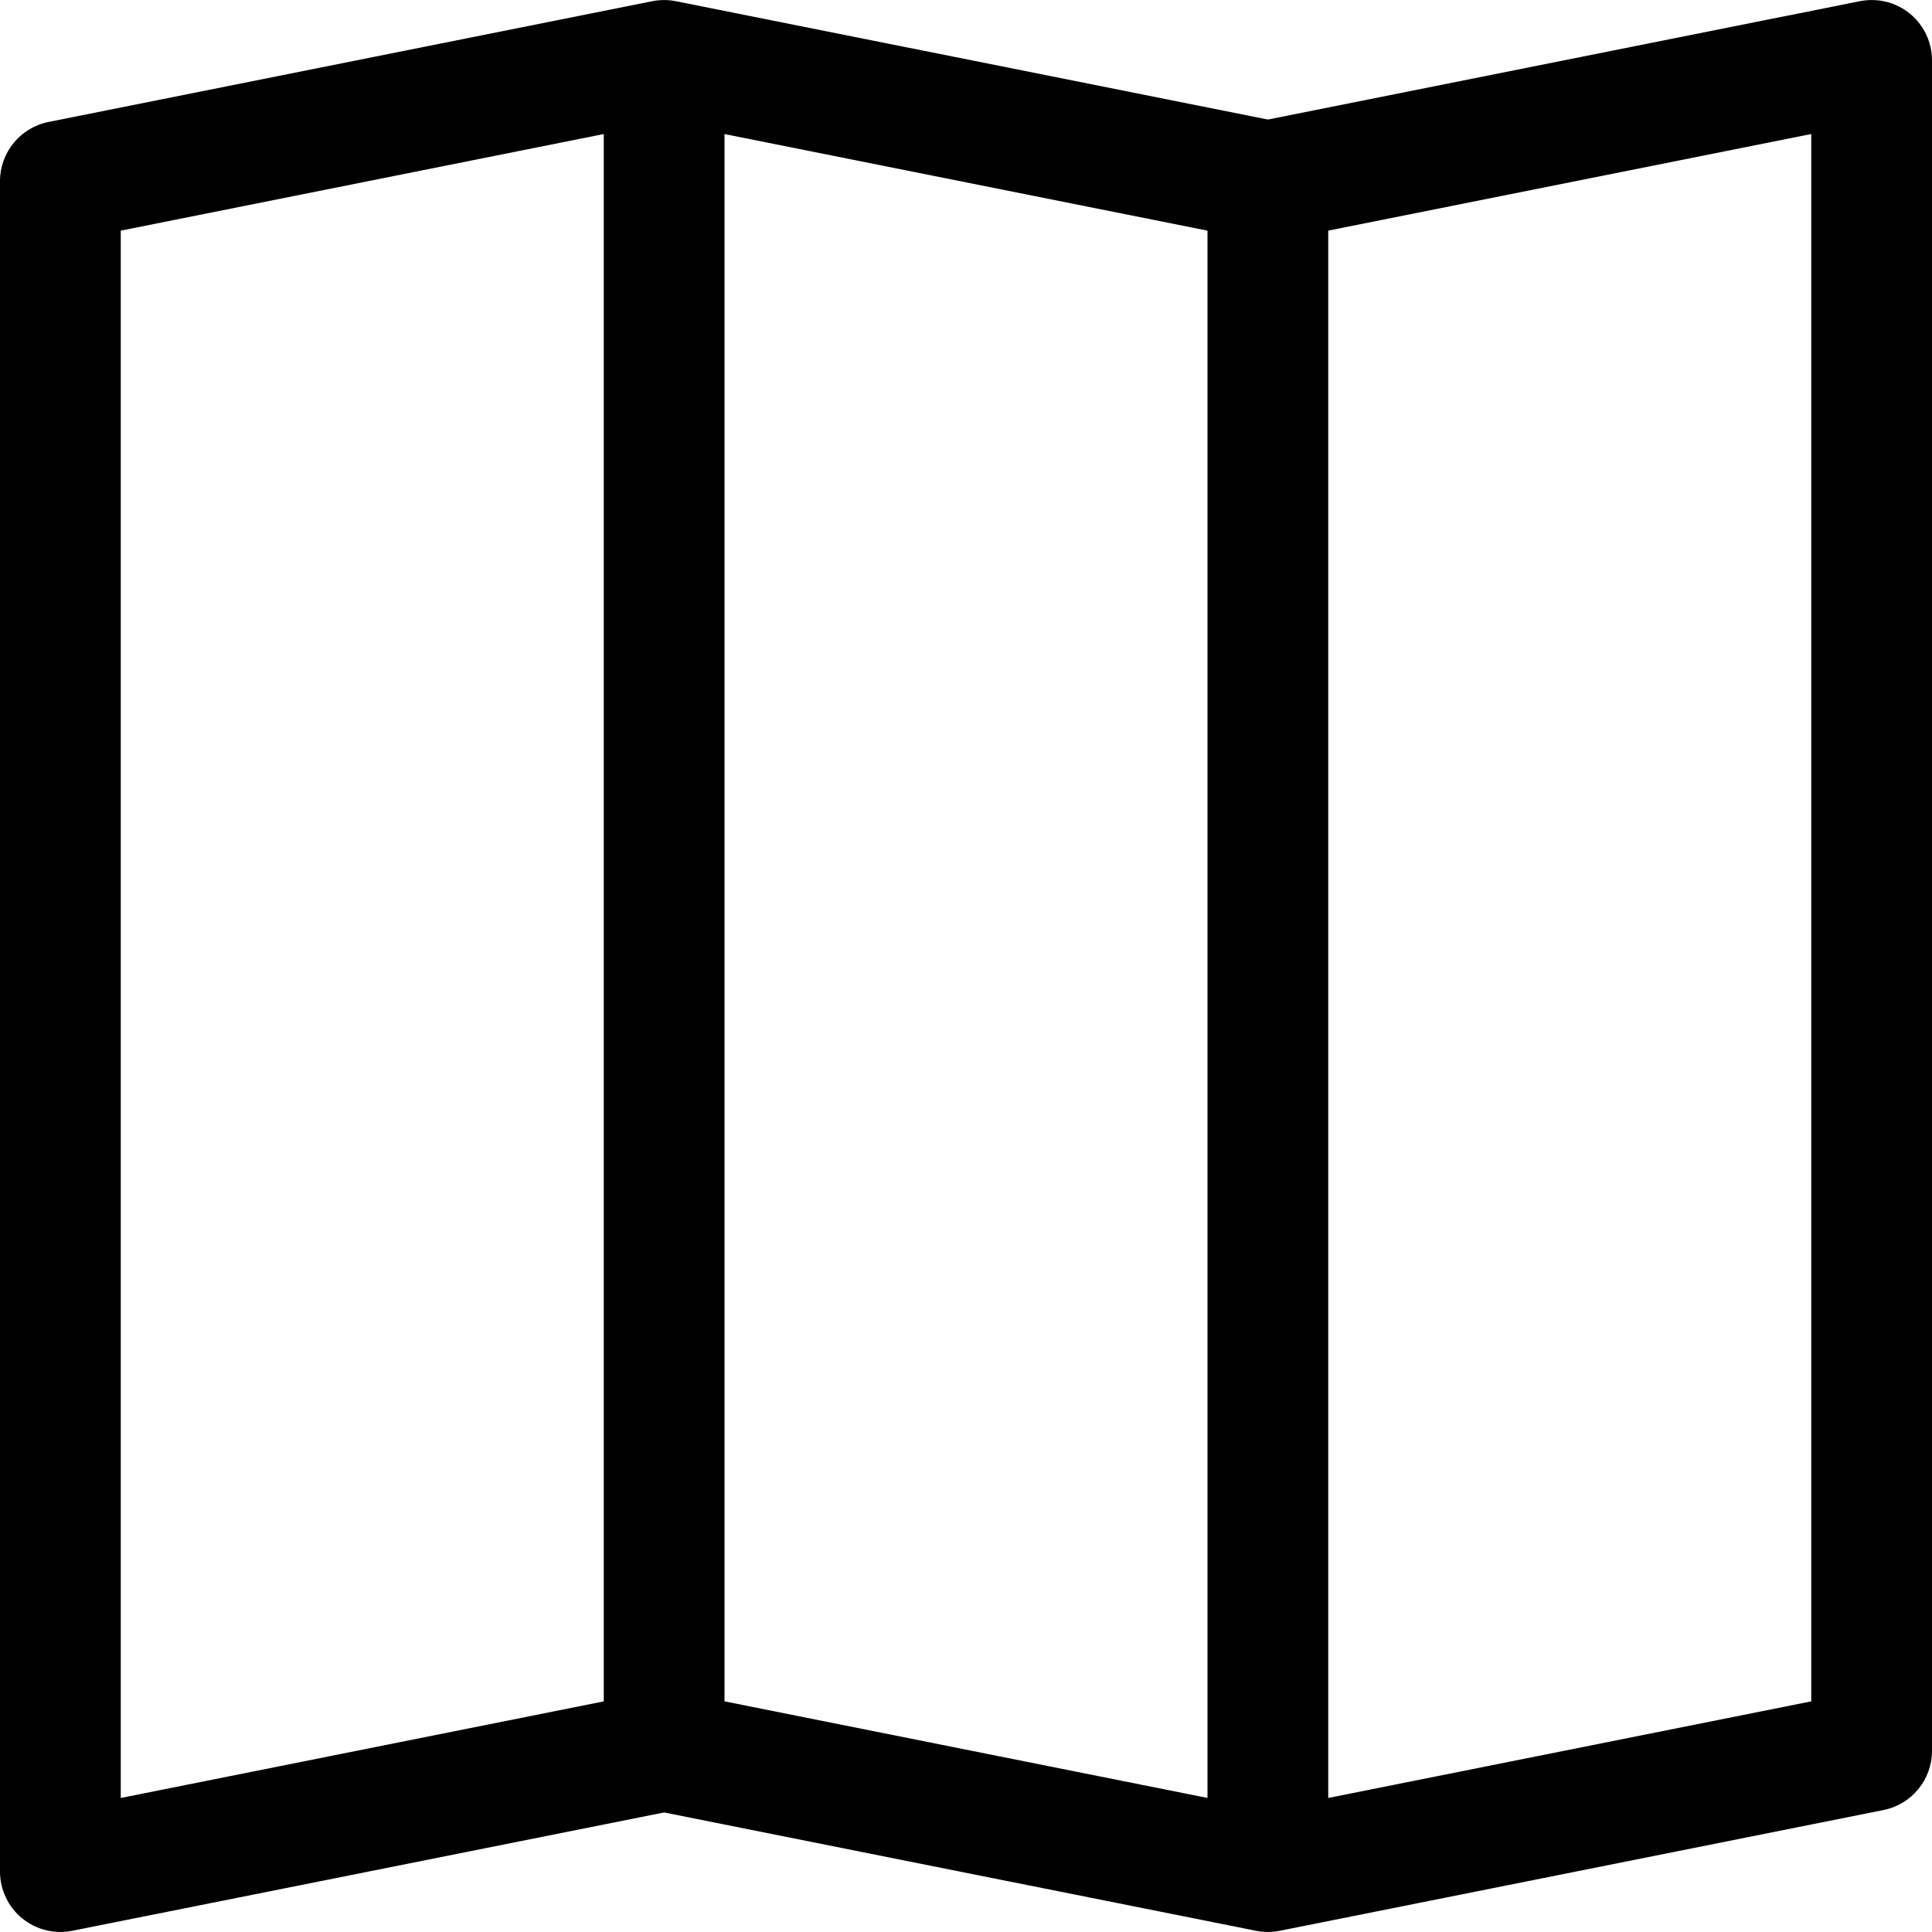
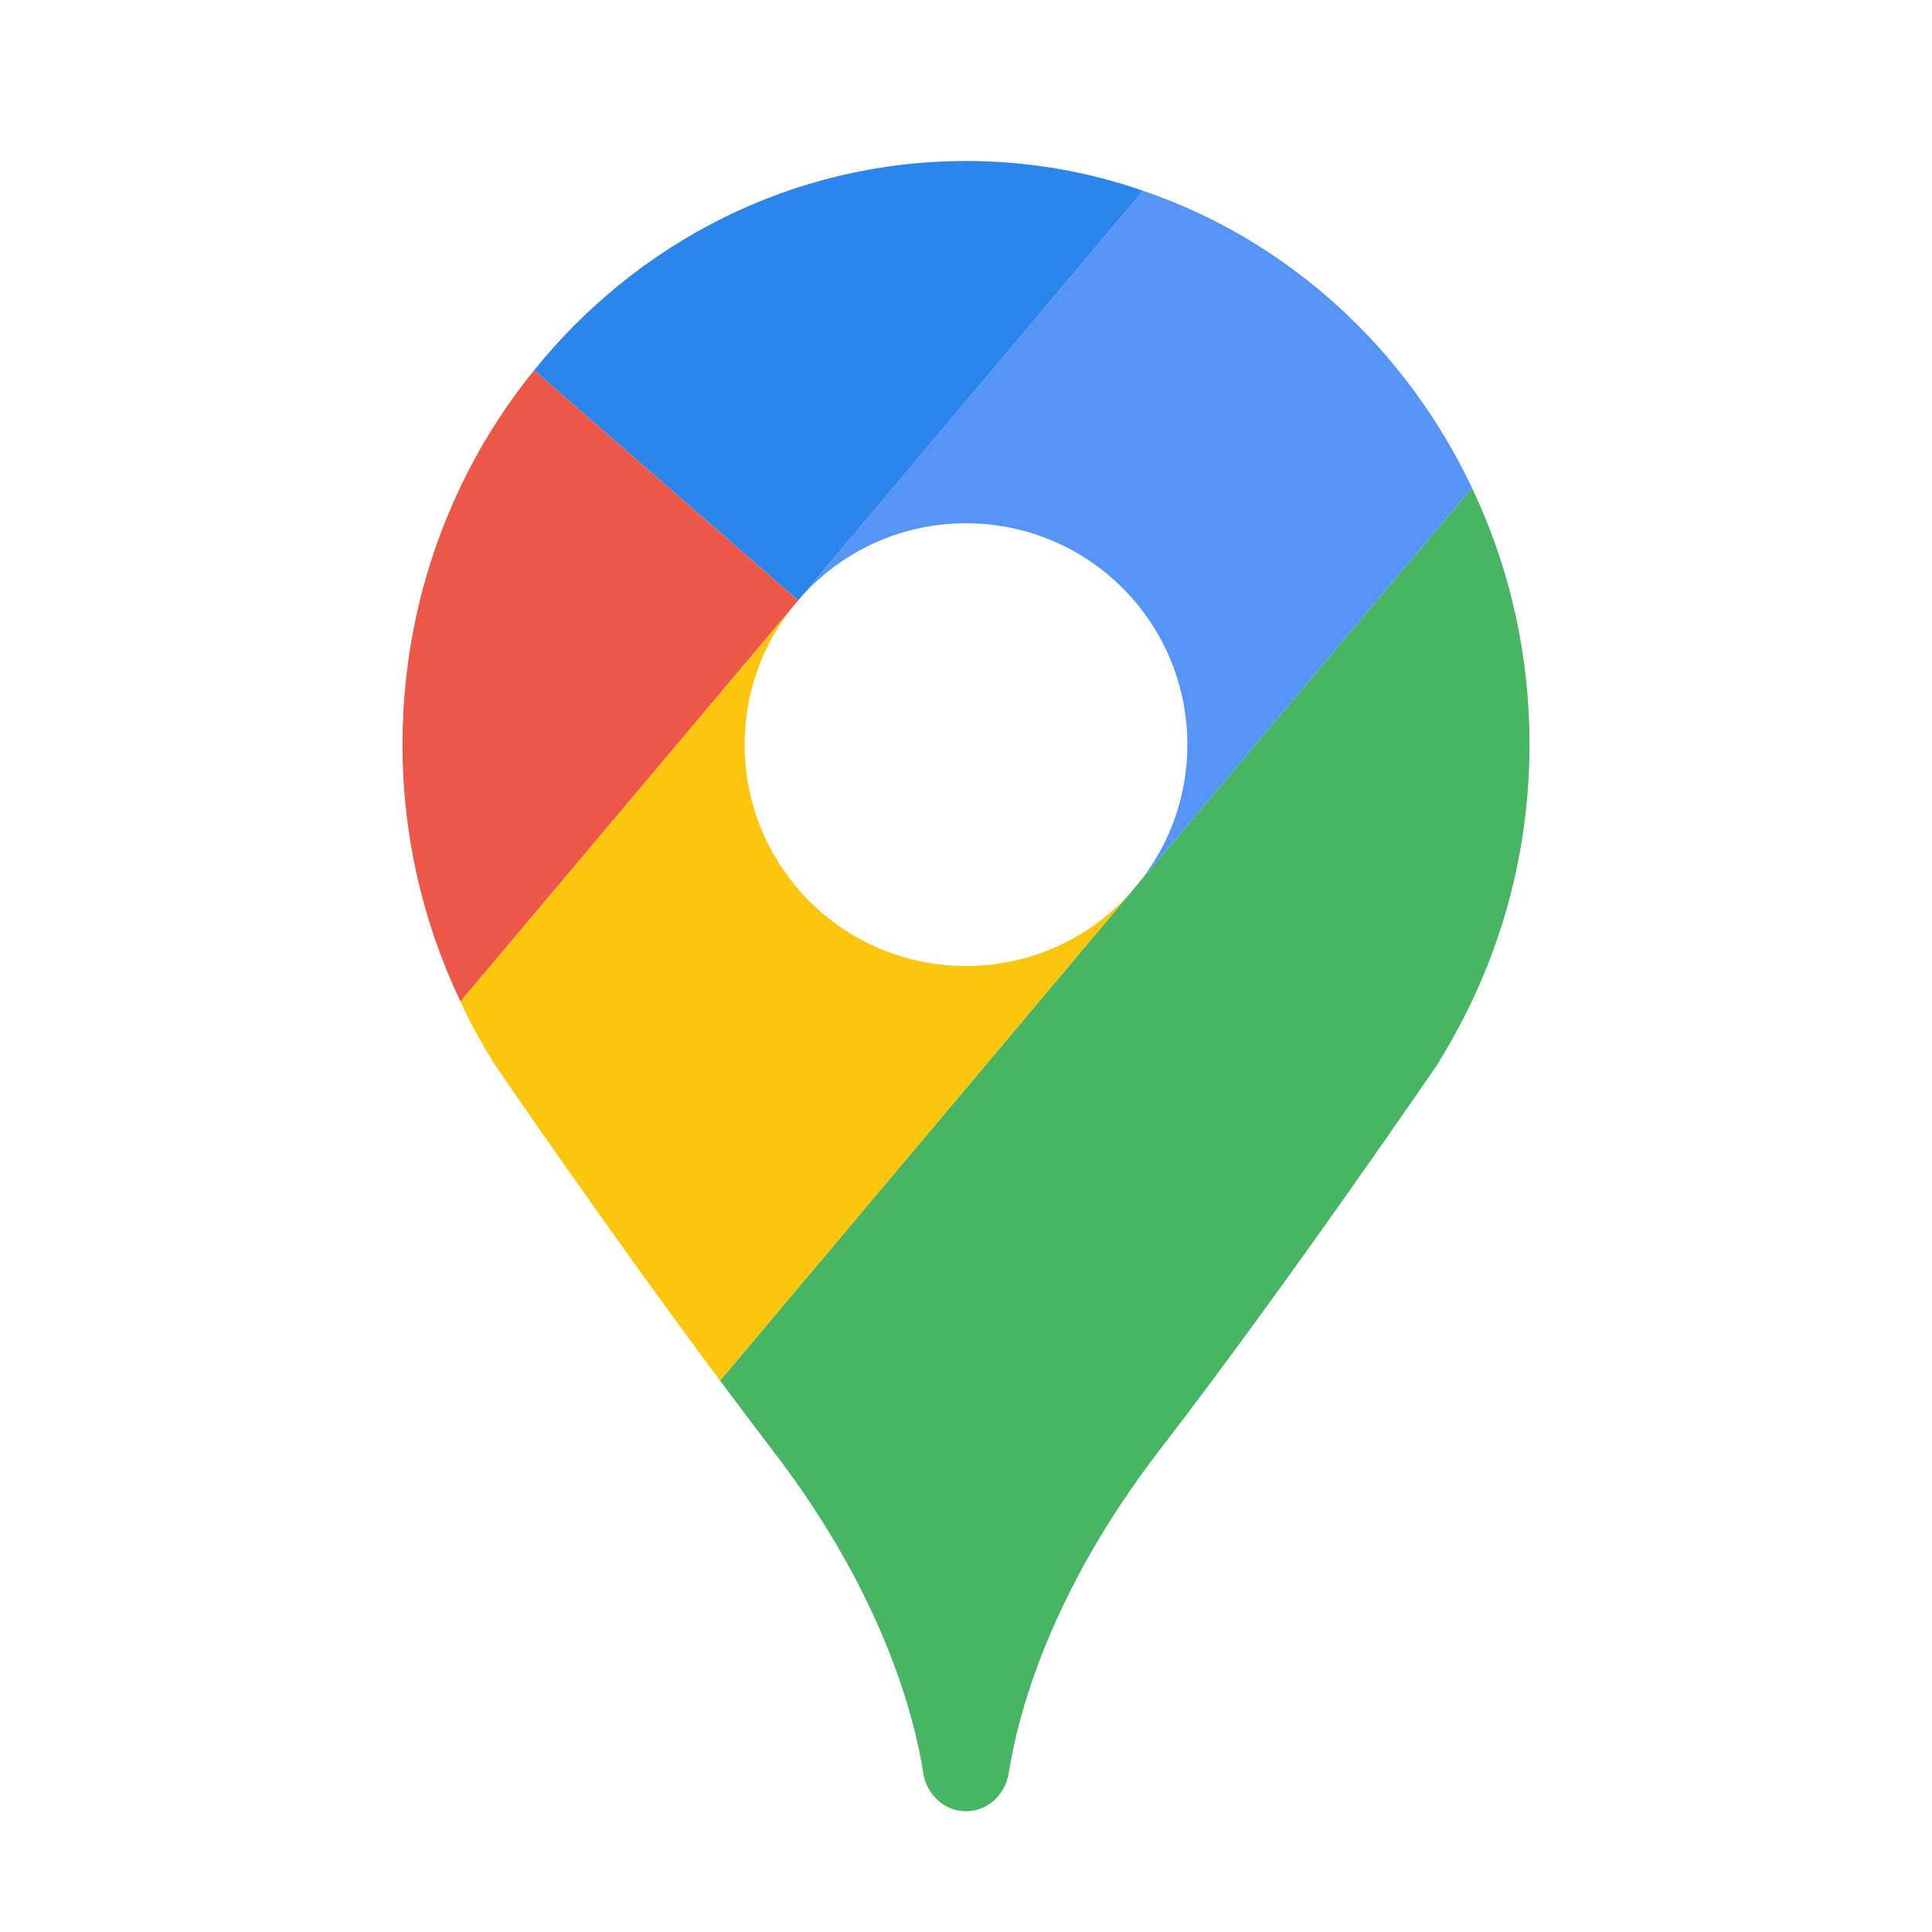
- <svg xmlns="http://www.w3.org/2000/svg" width="16" height="16" fill="currentColor" class="bi bi-map" viewBox="0 0 16 16">
-   <path fill-rule="evenodd" d="M15.817.113A.5.5 0 0 1 16 .5v14a.5.5 0 0 1-.402.49l-5 1a.5.5 0 0 1-.196 0L5.5 15.01l-4.902.98A.5.5 0 0 1 0 15.5v-14a.5.5 0 0 1 .402-.49l5-1a.5.5 0 0 1 .196 0L10.5.99l4.902-.98a.5.5 0 0 1 .415.103M10 1.91l-4-.8v12.98l4 .8zm1 12.98 4-.8V1.11l-4 .8zm-6-.8V1.11l-4 .8v12.98z" />
+ <svg xmlns="http://www.w3.org/2000/svg" viewBox="0 0 48 48" width="48px" height="48px">
+   <path fill="#48b564" d="M35.76,26.36h0.01c0,0-3.77,5.53-6.94,9.64c-2.74,3.55-3.54,6.59-3.77,8.06 C24.97,44.6,24.53,45,24,45s-0.97-0.4-1.06-0.94c-0.23-1.47-1.03-4.51-3.77-8.06c-0.42-0.55-0.85-1.12-1.28-1.7L28.24,22l8.33-9.88 C37.49,14.05,38,16.21,38,18.5C38,21.4,37.17,24.09,35.76,26.36z" />
+   <path fill="#fcc60e" d="M28.24,22L17.89,34.3c-2.82-3.78-5.66-7.94-5.66-7.94h0.01c-0.3-0.48-0.57-0.97-0.8-1.48L19.76,15 c-0.79,0.95-1.26,2.17-1.26,3.5c0,3.04,2.46,5.5,5.5,5.5C25.71,24,27.24,23.22,28.24,22z" />
+   <path fill="#2c85eb" d="M28.4,4.74l-8.57,10.18L13.27,9.2C15.83,6.02,19.69,4,24,4C25.54,4,27.02,4.26,28.4,4.74z" />
+   <path fill="#ed5748" d="M19.83,14.92L19.76,15l-8.32,9.88C10.52,22.95,10,20.79,10,18.5c0-3.54,1.23-6.79,3.27-9.3 L19.83,14.92z" />
+   <path fill="#5695f6" d="M28.24,22c0.79-0.95,1.26-2.17,1.26-3.5c0-3.04-2.46-5.5-5.5-5.5c-1.71,0-3.24,0.78-4.24,2L28.4,4.74 c3.59,1.22,6.53,3.91,8.17,7.38L28.24,22z" />
</svg>
